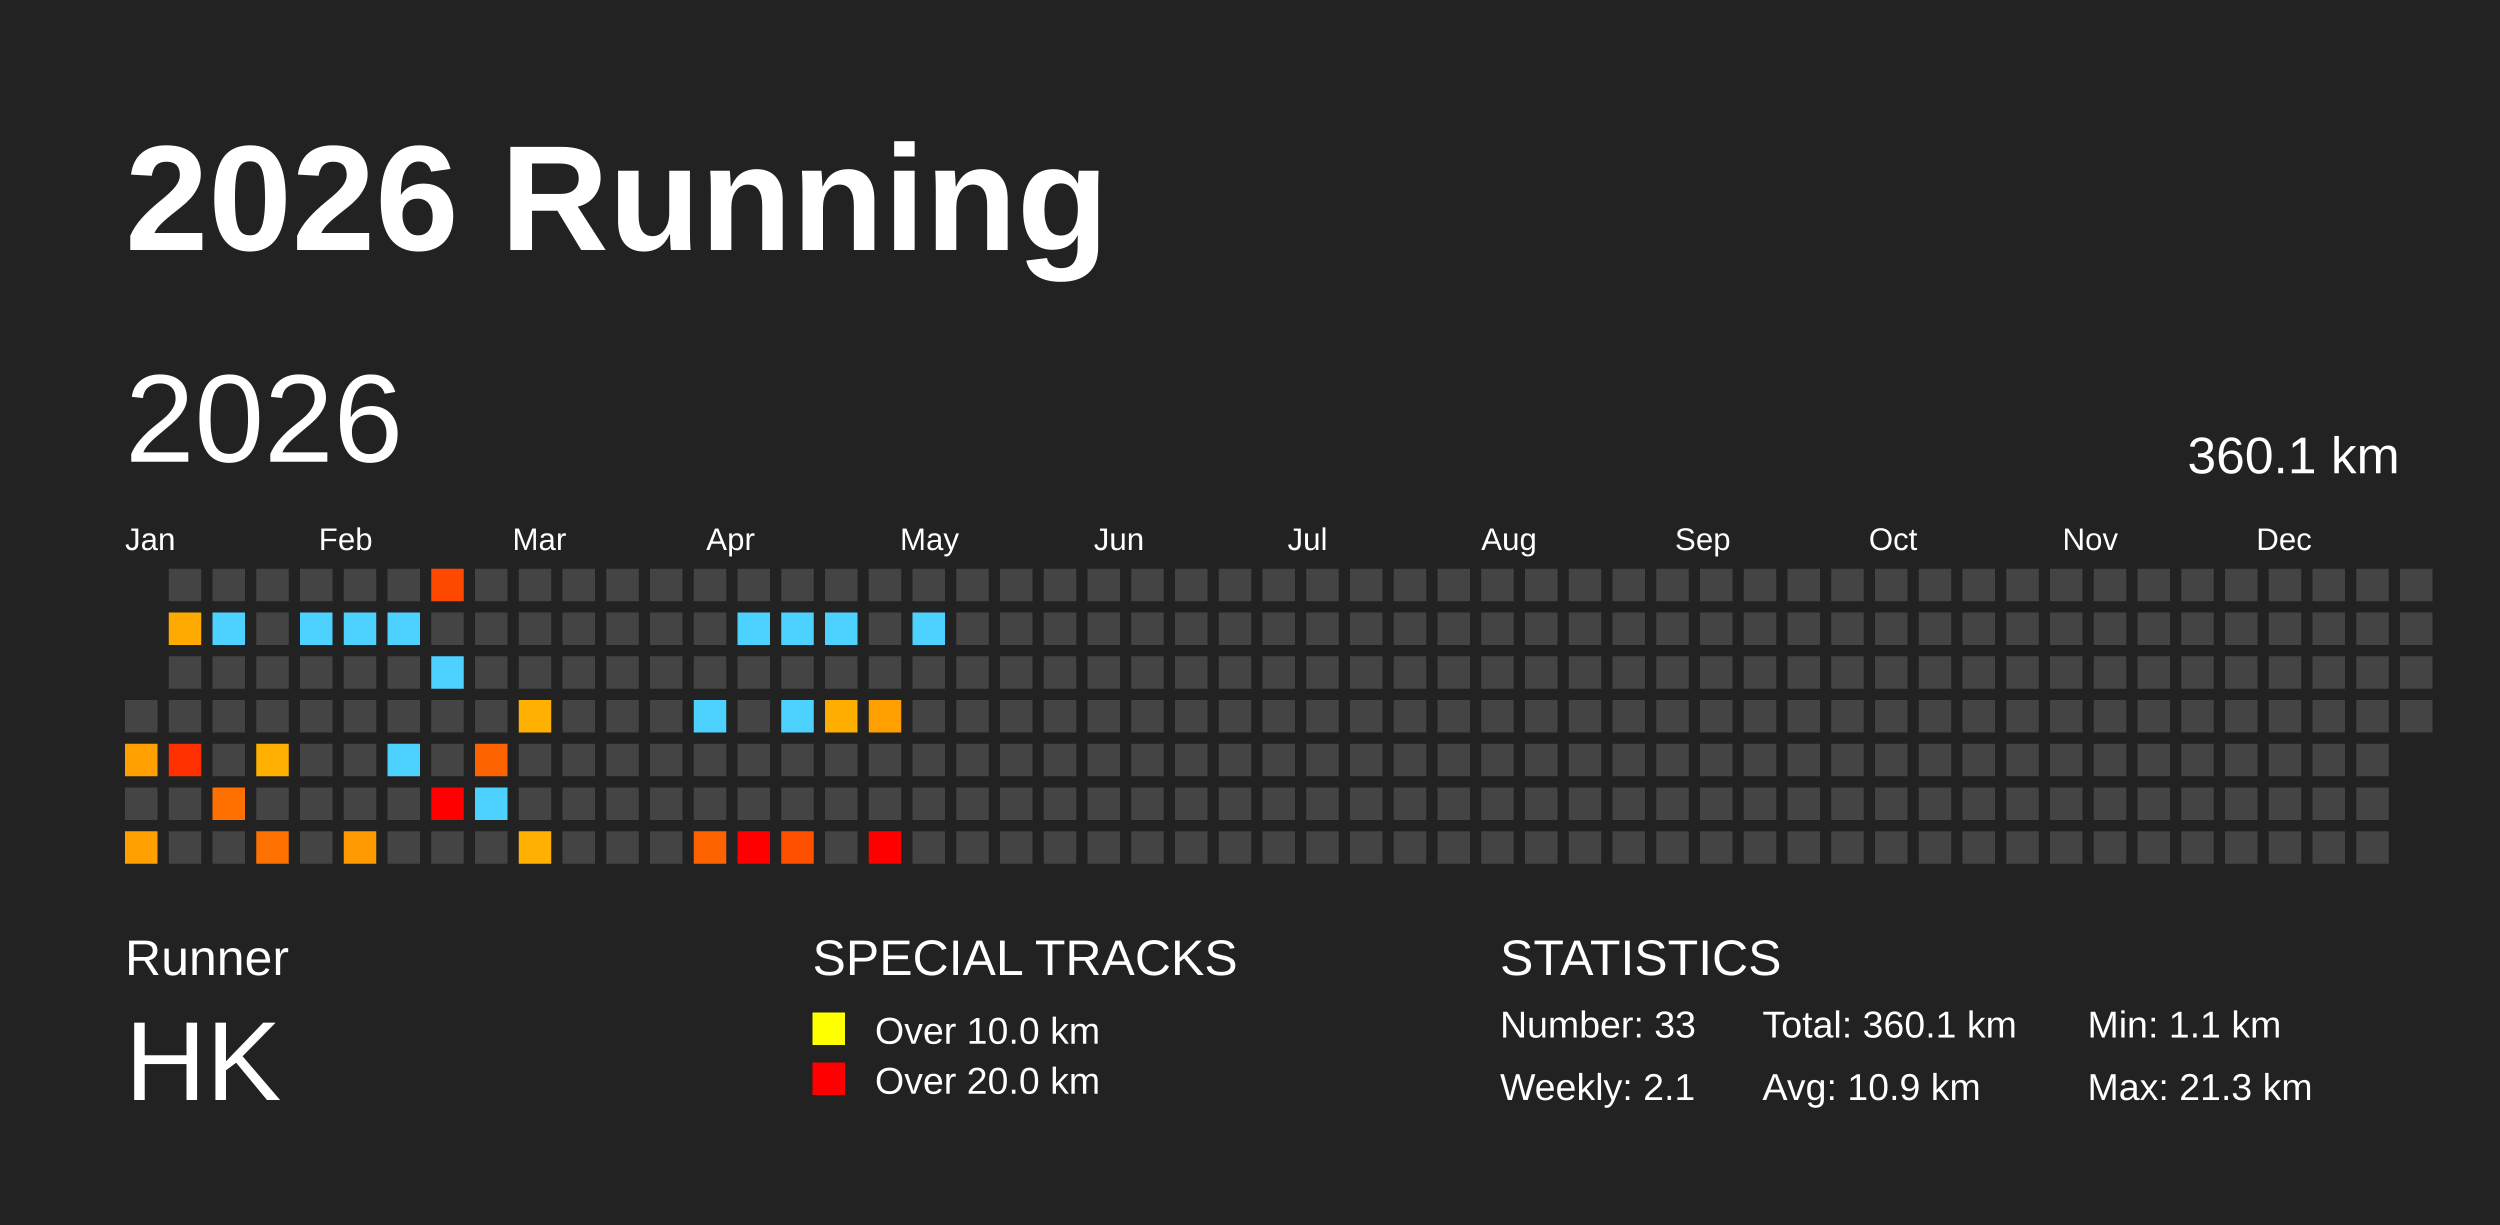
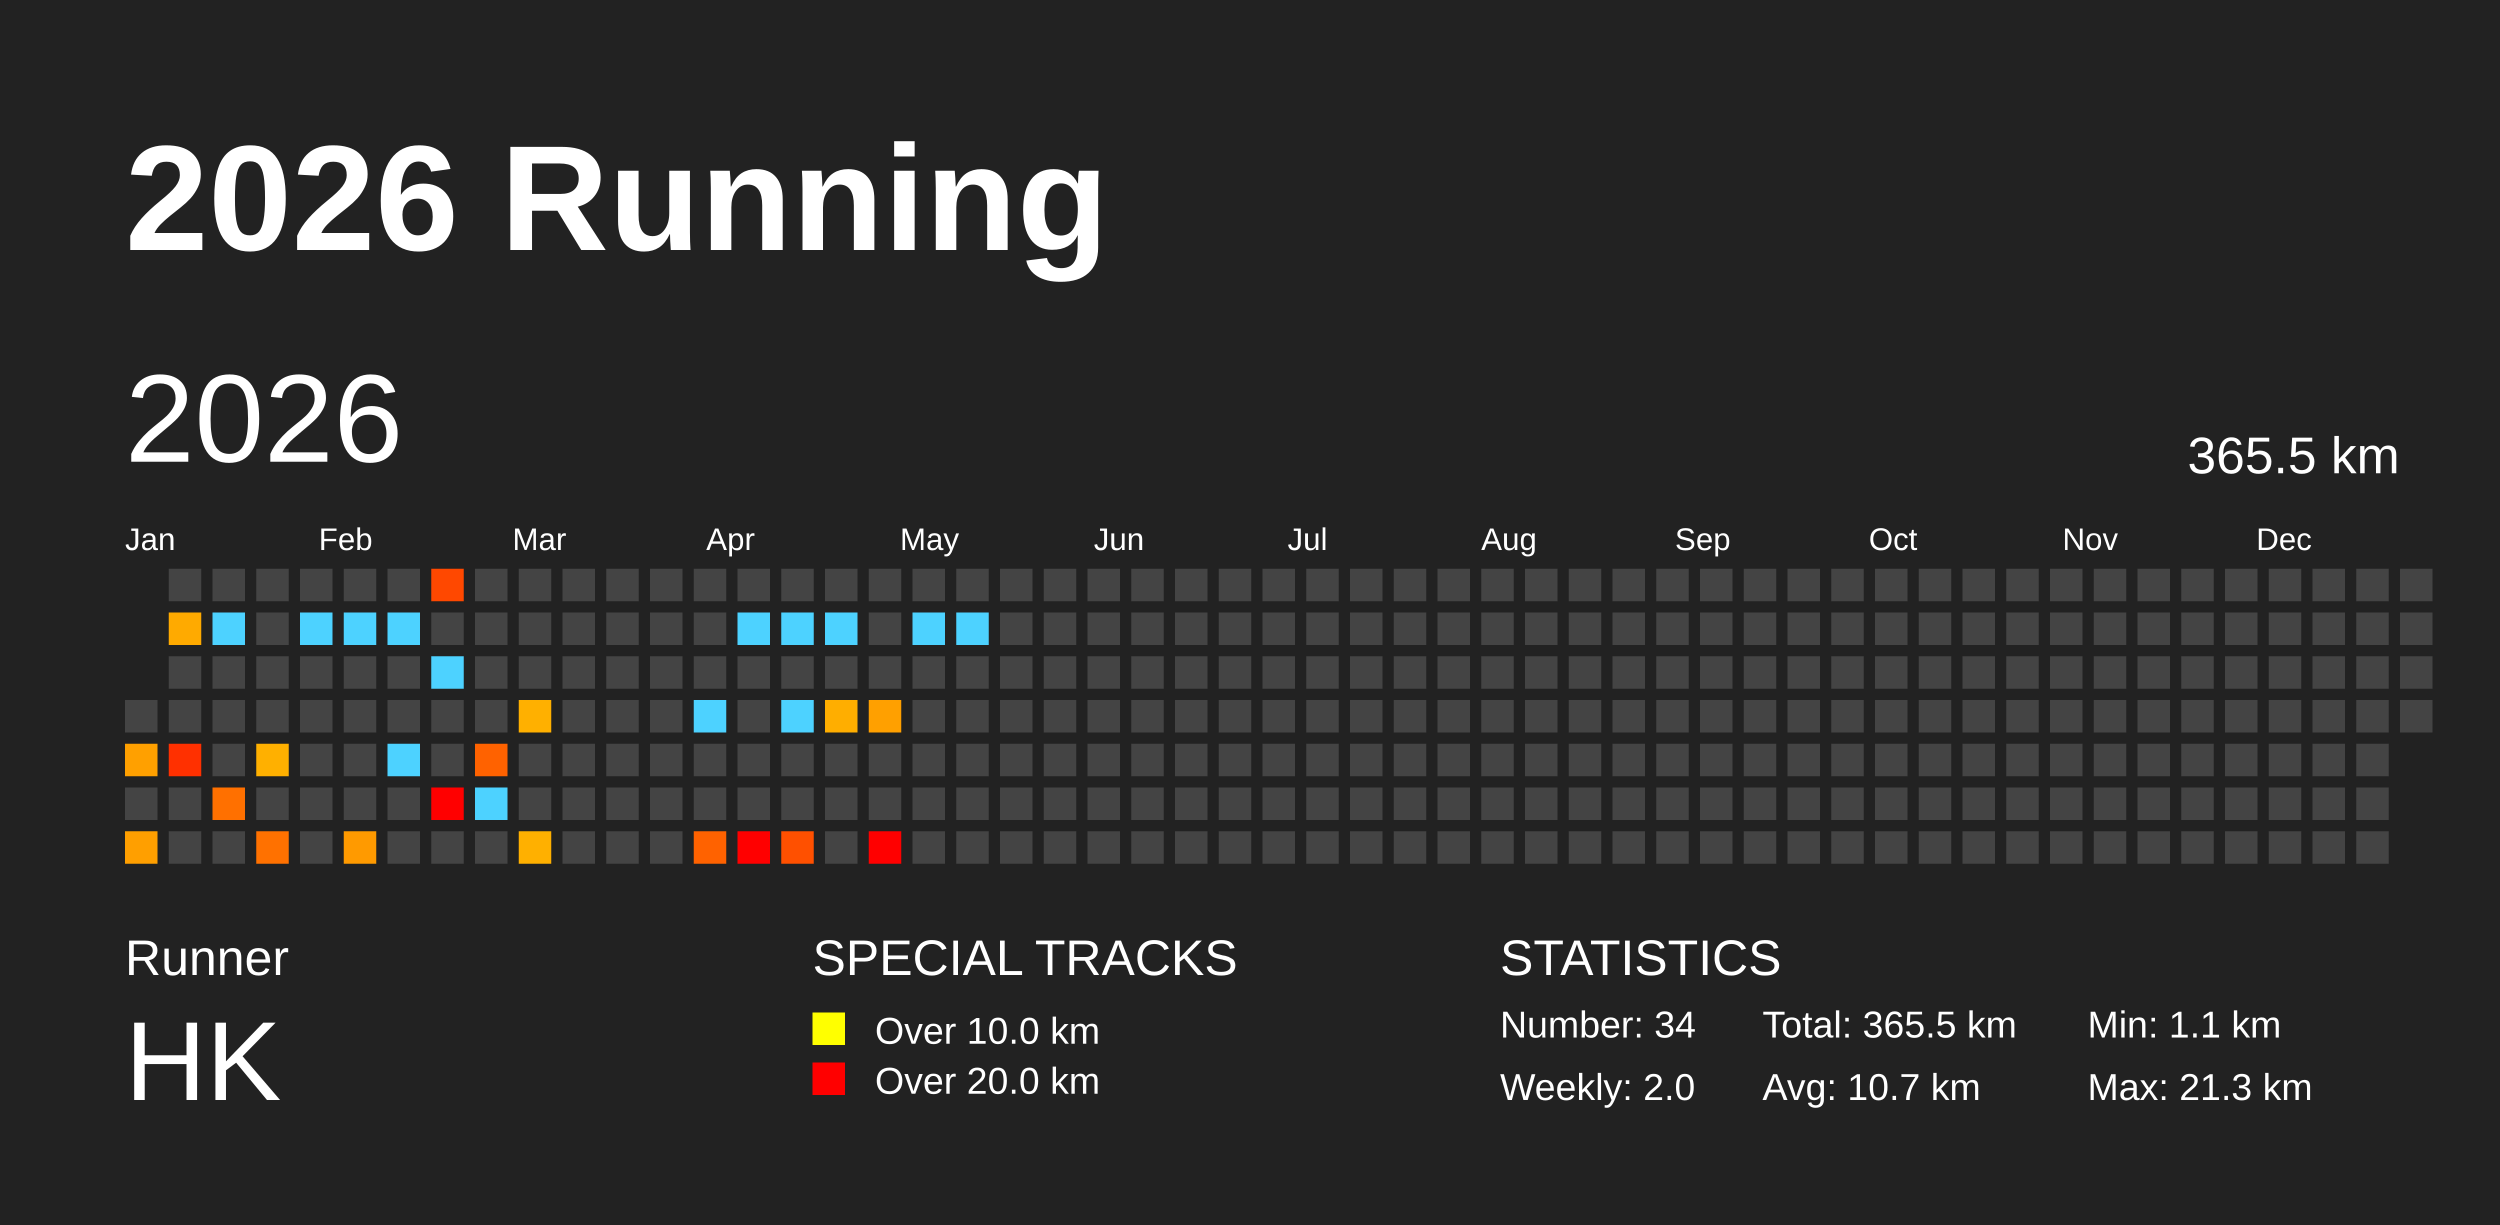
<svg xmlns="http://www.w3.org/2000/svg" baseProfile="full" height="98mm" version="1.1" viewBox="0,0,200,98" width="200mm">
  <defs>
    <pattern height="2" id="indoor-stripe" patternUnits="userSpaceOnUse" width="2">
      <line stroke="white" stroke-opacity="0.45" stroke-width="0.5" x1="0" x2="2" y1="2" y2="0" />
    </pattern>
  </defs>
  <rect fill="#222222" height="98" width="200" x="0" y="0" />
  <text fill="#FFFFFF" style="font-size:12px; font-family:Arial; font-weight:bold;" x="10" y="20">2026 Running</text>
  <text fill="#FFFFFF" style="font-size:4px; font-family:Arial" x="10" y="78">Runner</text>
  <text fill="#FFFFFF" style="font-size:9px; font-family:Arial" x="10" y="88">HK</text>
  <text fill="#FFFFFF" style="font-size:4px; font-family:Arial" x="65" y="78">SPECIAL TRACKS</text>
  <rect fill="yellow" height="2.6" width="2.6" x="65" y="81" />
  <text fill="#FFFFFF" style="font-size:3px; font-family:Arial" x="70" y="83.5">Over 10.0 km</text>
  <rect fill="red" height="2.6" width="2.6" x="65" y="85" />
  <text fill="#FFFFFF" style="font-size:3px; font-family:Arial" x="70" y="87.5">Over 20.0 km</text>
  <text fill="#FFFFFF" style="font-size:4px; font-family:Arial" x="120" y="78">STATISTICS</text>
-   <text fill="#FFFFFF" style="font-size:3px; font-family:Arial" x="120" y="83">Number: 33</text>
-   <text fill="#FFFFFF" style="font-size:3px; font-family:Arial" x="120" y="88">Weekly: 2.1</text>
-   <text fill="#FFFFFF" style="font-size:3px; font-family:Arial" x="141" y="83">Total: 360.1 km</text>
-   <text fill="#FFFFFF" style="font-size:3px; font-family:Arial" x="141" y="88">Avg: 10.9 km</text>
+   <text fill="#FFFFFF" style="font-size:3px; font-family:Arial" x="120" y="83">Number: 34</text>
+   <text fill="#FFFFFF" style="font-size:3px; font-family:Arial" x="120" y="88">Weekly: 2.0</text>
+   <text fill="#FFFFFF" style="font-size:3px; font-family:Arial" x="141" y="83">Total: 365.5 km</text>
+   <text fill="#FFFFFF" style="font-size:3px; font-family:Arial" x="141" y="88">Avg: 10.7 km</text>
  <text fill="#FFFFFF" style="font-size:3px; font-family:Arial" x="167" y="83">Min: 1.1 km</text>
  <text fill="#FFFFFF" style="font-size:3px; font-family:Arial" x="167" y="88">Max: 21.3 km</text>
  <text dominant-baseline="hanging" fill="#FFFFFF" style="font-size:10.0px; font-family:Arial;" x="10" y="30">2026</text>
-   <text dominant-baseline="hanging" fill="#FFFFFF" style="font-size:4.125px; font-family:Arial;" x="175" y="35">360.1 km</text>
+   <text dominant-baseline="hanging" fill="#FFFFFF" style="font-size:4.125px; font-family:Arial;" x="175" y="35">365.5 km</text>
  <text fill="#FFFFFF" style="font-size:2.5px; font-family:Arial" x="10.0" y="44">Jan</text>
  <text fill="#FFFFFF" style="font-size:2.5px; font-family:Arial" x="25.5" y="44">Feb</text>
  <text fill="#FFFFFF" style="font-size:2.5px; font-family:Arial" x="41.0" y="44">Mar</text>
  <text fill="#FFFFFF" style="font-size:2.5px; font-family:Arial" x="56.5" y="44">Apr</text>
  <text fill="#FFFFFF" style="font-size:2.5px; font-family:Arial" x="72.0" y="44">May</text>
  <text fill="#FFFFFF" style="font-size:2.5px; font-family:Arial" x="87.5" y="44">Jun</text>
  <text fill="#FFFFFF" style="font-size:2.5px; font-family:Arial" x="103.0" y="44">Jul</text>
  <text fill="#FFFFFF" style="font-size:2.5px; font-family:Arial" x="118.5" y="44">Aug</text>
  <text fill="#FFFFFF" style="font-size:2.5px; font-family:Arial" x="134.0" y="44">Sep</text>
  <text fill="#FFFFFF" style="font-size:2.5px; font-family:Arial" x="149.5" y="44">Oct</text>
  <text fill="#FFFFFF" style="font-size:2.5px; font-family:Arial" x="165.0" y="44">Nov</text>
  <text fill="#FFFFFF" style="font-size:2.5px; font-family:Arial" x="180.5" y="44">Dec</text>
  <rect fill="#444444" height="2.6" width="2.6" x="10.0" y="56.0" />
  <rect fill="#ffa000" height="2.6" width="2.6" x="10.0" y="59.5" />
  <rect fill="#444444" height="2.6" width="2.6" x="10.0" y="63.0" />
  <rect fill="#ff9f00" height="2.6" width="2.6" x="10.0" y="66.5" />
  <rect fill="#444444" height="2.6" width="2.6" x="13.5" y="45.5" />
  <rect fill="#ffaa00" height="2.6" width="2.6" x="13.5" y="49.0" />
  <rect fill="#444444" height="2.6" width="2.6" x="13.5" y="52.5" />
  <rect fill="#444444" height="2.6" width="2.6" x="13.5" y="56.0" />
  <rect fill="#ff3000" height="2.6" width="2.6" x="13.5" y="59.5" />
  <rect fill="#444444" height="2.6" width="2.6" x="13.5" y="63.0" />
  <rect fill="#444444" height="2.6" width="2.6" x="13.5" y="66.5" />
  <rect fill="#444444" height="2.6" width="2.6" x="17.0" y="45.5" />
  <rect fill="#4dd2ff" height="2.6" width="2.6" x="17.0" y="49.0" />
  <rect fill="#444444" height="2.6" width="2.6" x="17.0" y="52.5" />
  <rect fill="#444444" height="2.6" width="2.6" x="17.0" y="56.0" />
  <rect fill="#444444" height="2.6" width="2.6" x="17.0" y="59.5" />
  <rect fill="#ff7000" height="2.6" width="2.6" x="17.0" y="63.0" />
  <rect fill="#444444" height="2.6" width="2.6" x="17.0" y="66.5" />
  <rect fill="#444444" height="2.6" width="2.6" x="20.5" y="45.5" />
  <rect fill="#444444" height="2.6" width="2.6" x="20.5" y="49.0" />
  <rect fill="#444444" height="2.6" width="2.6" x="20.5" y="52.5" />
  <rect fill="#444444" height="2.6" width="2.6" x="20.5" y="56.0" />
  <rect fill="#ffb000" height="2.6" width="2.6" x="20.5" y="59.5" />
  <rect fill="#444444" height="2.6" width="2.6" x="20.5" y="63.0" />
  <rect fill="#ff7100" height="2.6" width="2.6" x="20.5" y="66.5" />
  <rect fill="#444444" height="2.6" width="2.6" x="24.0" y="45.5" />
  <rect fill="#4dd2ff" height="2.6" width="2.6" x="24.0" y="49.0" />
  <rect fill="#444444" height="2.6" width="2.6" x="24.0" y="52.5" />
  <rect fill="#444444" height="2.6" width="2.6" x="24.0" y="56.0" />
  <rect fill="#444444" height="2.6" width="2.6" x="24.0" y="59.5" />
  <rect fill="#444444" height="2.6" width="2.6" x="24.0" y="63.0" />
  <rect fill="#444444" height="2.6" width="2.6" x="24.0" y="66.5" />
  <rect fill="#444444" height="2.6" width="2.6" x="27.5" y="45.5" />
  <rect fill="#4dd2ff" height="2.6" width="2.6" x="27.5" y="49.0" />
  <rect fill="#444444" height="2.6" width="2.6" x="27.5" y="52.5" />
  <rect fill="#444444" height="2.6" width="2.6" x="27.5" y="56.0" />
  <rect fill="#444444" height="2.6" width="2.6" x="27.5" y="59.5" />
  <rect fill="#444444" height="2.6" width="2.6" x="27.5" y="63.0" />
  <rect fill="#ff9a00" height="2.6" width="2.6" x="27.5" y="66.5" />
  <rect fill="#444444" height="2.6" width="2.6" x="31.0" y="45.5" />
  <rect fill="#4dd2ff" height="2.6" width="2.6" x="31.0" y="49.0" />
  <rect fill="#444444" height="2.6" width="2.6" x="31.0" y="52.5" />
  <rect fill="#444444" height="2.6" width="2.6" x="31.0" y="56.0" />
  <rect fill="#4dd2ff" height="2.6" width="2.6" x="31.0" y="59.5" />
  <rect fill="#444444" height="2.6" width="2.6" x="31.0" y="63.0" />
  <rect fill="#444444" height="2.6" width="2.6" x="31.0" y="66.5" />
  <rect fill="#ff4800" height="2.6" width="2.6" x="34.5" y="45.5" />
  <rect fill="#444444" height="2.6" width="2.6" x="34.5" y="49.0" />
  <rect fill="#4dd2ff" height="2.6" width="2.6" x="34.5" y="52.5" />
  <rect fill="#444444" height="2.6" width="2.6" x="34.5" y="56.0" />
  <rect fill="#444444" height="2.6" width="2.6" x="34.5" y="59.5" />
  <rect fill="red" height="2.6" width="2.6" x="34.5" y="63.0" />
  <rect fill="#444444" height="2.6" width="2.6" x="34.5" y="66.5" />
  <rect fill="#444444" height="2.6" width="2.6" x="38.0" y="45.5" />
  <rect fill="#444444" height="2.6" width="2.6" x="38.0" y="49.0" />
  <rect fill="#444444" height="2.6" width="2.6" x="38.0" y="52.5" />
  <rect fill="#444444" height="2.6" width="2.6" x="38.0" y="56.0" />
  <rect fill="#ff6200" height="2.6" width="2.6" x="38.0" y="59.5" />
  <rect fill="#4dd2ff" height="2.6" width="2.6" x="38.0" y="63.0" />
  <rect fill="#444444" height="2.6" width="2.6" x="38.0" y="66.5" />
  <rect fill="#444444" height="2.6" width="2.6" x="41.5" y="45.5" />
  <rect fill="#444444" height="2.6" width="2.6" x="41.5" y="49.0" />
  <rect fill="#444444" height="2.6" width="2.6" x="41.5" y="52.5" />
  <rect fill="#ffb000" height="2.6" width="2.6" x="41.5" y="56.0" />
  <rect fill="#444444" height="2.6" width="2.6" x="41.5" y="59.5" />
  <rect fill="#444444" height="2.6" width="2.6" x="41.5" y="63.0" />
  <rect fill="#ffb000" height="2.6" width="2.6" x="41.5" y="66.5" />
  <rect fill="#444444" height="2.6" width="2.6" x="45.0" y="45.5" />
  <rect fill="#444444" height="2.6" width="2.6" x="45.0" y="49.0" />
  <rect fill="#444444" height="2.6" width="2.6" x="45.0" y="52.5" />
  <rect fill="#444444" height="2.6" width="2.6" x="45.0" y="56.0" />
  <rect fill="#444444" height="2.6" width="2.6" x="45.0" y="59.5" />
  <rect fill="#444444" height="2.6" width="2.6" x="45.0" y="63.0" />
  <rect fill="#444444" height="2.6" width="2.6" x="45.0" y="66.5" />
  <rect fill="#444444" height="2.6" width="2.6" x="48.5" y="45.5" />
  <rect fill="#444444" height="2.6" width="2.6" x="48.5" y="49.0" />
  <rect fill="#444444" height="2.6" width="2.6" x="48.5" y="52.5" />
  <rect fill="#444444" height="2.6" width="2.6" x="48.5" y="56.0" />
  <rect fill="#444444" height="2.6" width="2.6" x="48.5" y="59.5" />
  <rect fill="#444444" height="2.6" width="2.6" x="48.5" y="63.0" />
  <rect fill="#444444" height="2.6" width="2.6" x="48.5" y="66.5" />
  <rect fill="#444444" height="2.6" width="2.6" x="52.0" y="45.5" />
  <rect fill="#444444" height="2.6" width="2.6" x="52.0" y="49.0" />
  <rect fill="#444444" height="2.6" width="2.6" x="52.0" y="52.5" />
  <rect fill="#444444" height="2.6" width="2.6" x="52.0" y="56.0" />
  <rect fill="#444444" height="2.6" width="2.6" x="52.0" y="59.5" />
  <rect fill="#444444" height="2.6" width="2.6" x="52.0" y="63.0" />
  <rect fill="#444444" height="2.6" width="2.6" x="52.0" y="66.5" />
  <rect fill="#444444" height="2.6" width="2.6" x="55.5" y="45.5" />
  <rect fill="#444444" height="2.6" width="2.6" x="55.5" y="49.0" />
  <rect fill="#444444" height="2.6" width="2.6" x="55.5" y="52.5" />
  <rect fill="#4dd2ff" height="2.6" width="2.6" x="55.5" y="56.0" />
  <rect fill="#444444" height="2.6" width="2.6" x="55.5" y="59.5" />
  <rect fill="#444444" height="2.6" width="2.6" x="55.5" y="63.0" />
  <rect fill="#ff6200" height="2.6" width="2.6" x="55.5" y="66.5" />
  <rect fill="#444444" height="2.6" width="2.6" x="59.0" y="45.5" />
  <rect fill="#4dd2ff" height="2.6" width="2.6" x="59.0" y="49.0" />
  <rect fill="#444444" height="2.6" width="2.6" x="59.0" y="52.5" />
  <rect fill="#444444" height="2.6" width="2.6" x="59.0" y="56.0" />
  <rect fill="#444444" height="2.6" width="2.6" x="59.0" y="59.5" />
  <rect fill="#444444" height="2.6" width="2.6" x="59.0" y="63.0" />
  <rect fill="red" height="2.6" width="2.6" x="59.0" y="66.5" />
  <rect fill="#444444" height="2.6" width="2.6" x="62.5" y="45.5" />
  <rect fill="#4dd2ff" height="2.6" width="2.6" x="62.5" y="49.0" />
  <rect fill="#444444" height="2.6" width="2.6" x="62.5" y="52.5" />
  <rect fill="#4dd2ff" height="2.6" width="2.6" x="62.5" y="56.0" />
  <rect fill="#444444" height="2.6" width="2.6" x="62.5" y="59.5" />
  <rect fill="#444444" height="2.6" width="2.6" x="62.5" y="63.0" />
  <rect fill="#ff5000" height="2.6" width="2.6" x="62.5" y="66.5" />
  <rect fill="#444444" height="2.6" width="2.6" x="66.0" y="45.5" />
  <rect fill="#4dd2ff" height="2.6" width="2.6" x="66.0" y="49.0" />
  <rect fill="#444444" height="2.6" width="2.6" x="66.0" y="52.5" />
  <rect fill="#ffae00" height="2.6" width="2.6" x="66.0" y="56.0" />
  <rect fill="#444444" height="2.6" width="2.6" x="66.0" y="59.5" />
  <rect fill="#444444" height="2.6" width="2.6" x="66.0" y="63.0" />
  <rect fill="#444444" height="2.6" width="2.6" x="66.0" y="66.5" />
  <rect fill="#444444" height="2.6" width="2.6" x="69.5" y="45.5" />
  <rect fill="#444444" height="2.6" width="2.6" x="69.5" y="49.0" />
  <rect fill="#444444" height="2.6" width="2.6" x="69.5" y="52.5" />
  <rect fill="#ffa000" height="2.6" width="2.6" x="69.5" y="56.0" />
  <rect fill="#444444" height="2.6" width="2.6" x="69.5" y="59.5" />
  <rect fill="#444444" height="2.6" width="2.6" x="69.5" y="63.0" />
  <rect fill="red" height="2.6" width="2.6" x="69.5" y="66.5" />
  <rect fill="#444444" height="2.6" width="2.6" x="73.0" y="45.5" />
  <rect fill="#4dd2ff" height="2.6" width="2.6" x="73.0" y="49.0" />
  <rect fill="#444444" height="2.6" width="2.6" x="73.0" y="52.5" />
  <rect fill="#444444" height="2.6" width="2.6" x="73.0" y="56.0" />
  <rect fill="#444444" height="2.6" width="2.6" x="73.0" y="59.5" />
  <rect fill="#444444" height="2.6" width="2.6" x="73.0" y="63.0" />
  <rect fill="#444444" height="2.6" width="2.6" x="73.0" y="66.5" />
  <rect fill="#444444" height="2.6" width="2.6" x="76.5" y="45.5" />
-   <rect fill="#444444" height="2.6" width="2.6" x="76.5" y="49.0" />
+   <rect fill="#4dd2ff" height="2.6" width="2.6" x="76.5" y="49.0" />
  <rect fill="#444444" height="2.6" width="2.6" x="76.5" y="52.5" />
  <rect fill="#444444" height="2.6" width="2.6" x="76.5" y="56.0" />
  <rect fill="#444444" height="2.6" width="2.6" x="76.5" y="59.5" />
  <rect fill="#444444" height="2.6" width="2.6" x="76.5" y="63.0" />
  <rect fill="#444444" height="2.6" width="2.6" x="76.5" y="66.5" />
  <rect fill="#444444" height="2.6" width="2.6" x="80.0" y="45.5" />
  <rect fill="#444444" height="2.6" width="2.6" x="80.0" y="49.0" />
  <rect fill="#444444" height="2.6" width="2.6" x="80.0" y="52.5" />
  <rect fill="#444444" height="2.6" width="2.6" x="80.0" y="56.0" />
  <rect fill="#444444" height="2.6" width="2.6" x="80.0" y="59.5" />
  <rect fill="#444444" height="2.6" width="2.6" x="80.0" y="63.0" />
  <rect fill="#444444" height="2.6" width="2.6" x="80.0" y="66.5" />
  <rect fill="#444444" height="2.6" width="2.6" x="83.5" y="45.5" />
  <rect fill="#444444" height="2.6" width="2.6" x="83.5" y="49.0" />
  <rect fill="#444444" height="2.6" width="2.6" x="83.5" y="52.5" />
  <rect fill="#444444" height="2.6" width="2.6" x="83.5" y="56.0" />
  <rect fill="#444444" height="2.6" width="2.6" x="83.5" y="59.5" />
  <rect fill="#444444" height="2.6" width="2.6" x="83.5" y="63.0" />
  <rect fill="#444444" height="2.6" width="2.6" x="83.5" y="66.5" />
  <rect fill="#444444" height="2.6" width="2.6" x="87.0" y="45.5" />
  <rect fill="#444444" height="2.6" width="2.6" x="87.0" y="49.0" />
  <rect fill="#444444" height="2.6" width="2.6" x="87.0" y="52.5" />
  <rect fill="#444444" height="2.6" width="2.6" x="87.0" y="56.0" />
  <rect fill="#444444" height="2.6" width="2.6" x="87.0" y="59.5" />
  <rect fill="#444444" height="2.6" width="2.6" x="87.0" y="63.0" />
  <rect fill="#444444" height="2.6" width="2.6" x="87.0" y="66.5" />
  <rect fill="#444444" height="2.6" width="2.6" x="90.5" y="45.5" />
  <rect fill="#444444" height="2.6" width="2.6" x="90.5" y="49.0" />
  <rect fill="#444444" height="2.6" width="2.6" x="90.5" y="52.5" />
  <rect fill="#444444" height="2.6" width="2.6" x="90.5" y="56.0" />
  <rect fill="#444444" height="2.6" width="2.6" x="90.5" y="59.5" />
  <rect fill="#444444" height="2.6" width="2.6" x="90.5" y="63.0" />
  <rect fill="#444444" height="2.6" width="2.6" x="90.5" y="66.5" />
  <rect fill="#444444" height="2.6" width="2.6" x="94.0" y="45.5" />
  <rect fill="#444444" height="2.6" width="2.6" x="94.0" y="49.0" />
  <rect fill="#444444" height="2.6" width="2.6" x="94.0" y="52.5" />
  <rect fill="#444444" height="2.6" width="2.6" x="94.0" y="56.0" />
  <rect fill="#444444" height="2.6" width="2.6" x="94.0" y="59.5" />
  <rect fill="#444444" height="2.6" width="2.6" x="94.0" y="63.0" />
  <rect fill="#444444" height="2.6" width="2.6" x="94.0" y="66.5" />
  <rect fill="#444444" height="2.6" width="2.6" x="97.5" y="45.5" />
  <rect fill="#444444" height="2.6" width="2.6" x="97.5" y="49.0" />
  <rect fill="#444444" height="2.6" width="2.6" x="97.5" y="52.5" />
  <rect fill="#444444" height="2.6" width="2.6" x="97.5" y="56.0" />
  <rect fill="#444444" height="2.6" width="2.6" x="97.5" y="59.5" />
  <rect fill="#444444" height="2.6" width="2.6" x="97.5" y="63.0" />
  <rect fill="#444444" height="2.6" width="2.6" x="97.5" y="66.5" />
  <rect fill="#444444" height="2.6" width="2.6" x="101.0" y="45.5" />
  <rect fill="#444444" height="2.6" width="2.6" x="101.0" y="49.0" />
  <rect fill="#444444" height="2.6" width="2.6" x="101.0" y="52.5" />
  <rect fill="#444444" height="2.6" width="2.6" x="101.0" y="56.0" />
  <rect fill="#444444" height="2.6" width="2.6" x="101.0" y="59.5" />
  <rect fill="#444444" height="2.6" width="2.6" x="101.0" y="63.0" />
  <rect fill="#444444" height="2.6" width="2.6" x="101.0" y="66.5" />
  <rect fill="#444444" height="2.6" width="2.6" x="104.5" y="45.5" />
  <rect fill="#444444" height="2.6" width="2.6" x="104.5" y="49.0" />
  <rect fill="#444444" height="2.6" width="2.6" x="104.5" y="52.5" />
  <rect fill="#444444" height="2.6" width="2.6" x="104.5" y="56.0" />
  <rect fill="#444444" height="2.6" width="2.6" x="104.5" y="59.5" />
  <rect fill="#444444" height="2.6" width="2.6" x="104.5" y="63.0" />
  <rect fill="#444444" height="2.6" width="2.6" x="104.5" y="66.5" />
  <rect fill="#444444" height="2.6" width="2.6" x="108.0" y="45.5" />
  <rect fill="#444444" height="2.6" width="2.6" x="108.0" y="49.0" />
  <rect fill="#444444" height="2.6" width="2.6" x="108.0" y="52.5" />
  <rect fill="#444444" height="2.6" width="2.6" x="108.0" y="56.0" />
  <rect fill="#444444" height="2.6" width="2.6" x="108.0" y="59.5" />
  <rect fill="#444444" height="2.6" width="2.6" x="108.0" y="63.0" />
  <rect fill="#444444" height="2.6" width="2.6" x="108.0" y="66.5" />
  <rect fill="#444444" height="2.6" width="2.6" x="111.5" y="45.5" />
  <rect fill="#444444" height="2.6" width="2.6" x="111.5" y="49.0" />
  <rect fill="#444444" height="2.6" width="2.6" x="111.5" y="52.5" />
  <rect fill="#444444" height="2.6" width="2.6" x="111.5" y="56.0" />
  <rect fill="#444444" height="2.6" width="2.6" x="111.5" y="59.5" />
  <rect fill="#444444" height="2.6" width="2.6" x="111.5" y="63.0" />
  <rect fill="#444444" height="2.6" width="2.6" x="111.5" y="66.5" />
  <rect fill="#444444" height="2.6" width="2.6" x="115.0" y="45.5" />
  <rect fill="#444444" height="2.6" width="2.6" x="115.0" y="49.0" />
  <rect fill="#444444" height="2.6" width="2.6" x="115.0" y="52.5" />
  <rect fill="#444444" height="2.6" width="2.6" x="115.0" y="56.0" />
  <rect fill="#444444" height="2.6" width="2.6" x="115.0" y="59.5" />
  <rect fill="#444444" height="2.6" width="2.6" x="115.0" y="63.0" />
  <rect fill="#444444" height="2.6" width="2.6" x="115.0" y="66.5" />
  <rect fill="#444444" height="2.6" width="2.6" x="118.5" y="45.5" />
  <rect fill="#444444" height="2.6" width="2.6" x="118.5" y="49.0" />
  <rect fill="#444444" height="2.6" width="2.6" x="118.5" y="52.5" />
  <rect fill="#444444" height="2.6" width="2.6" x="118.5" y="56.0" />
  <rect fill="#444444" height="2.6" width="2.6" x="118.5" y="59.5" />
  <rect fill="#444444" height="2.6" width="2.6" x="118.5" y="63.0" />
  <rect fill="#444444" height="2.6" width="2.6" x="118.5" y="66.5" />
  <rect fill="#444444" height="2.6" width="2.6" x="122.0" y="45.5" />
  <rect fill="#444444" height="2.6" width="2.6" x="122.0" y="49.0" />
  <rect fill="#444444" height="2.6" width="2.6" x="122.0" y="52.5" />
  <rect fill="#444444" height="2.6" width="2.6" x="122.0" y="56.0" />
  <rect fill="#444444" height="2.6" width="2.6" x="122.0" y="59.5" />
  <rect fill="#444444" height="2.6" width="2.6" x="122.0" y="63.0" />
  <rect fill="#444444" height="2.6" width="2.6" x="122.0" y="66.5" />
  <rect fill="#444444" height="2.6" width="2.6" x="125.5" y="45.5" />
  <rect fill="#444444" height="2.6" width="2.6" x="125.5" y="49.0" />
  <rect fill="#444444" height="2.6" width="2.6" x="125.5" y="52.5" />
  <rect fill="#444444" height="2.6" width="2.6" x="125.5" y="56.0" />
  <rect fill="#444444" height="2.6" width="2.6" x="125.5" y="59.5" />
  <rect fill="#444444" height="2.6" width="2.6" x="125.5" y="63.0" />
  <rect fill="#444444" height="2.6" width="2.6" x="125.5" y="66.5" />
  <rect fill="#444444" height="2.6" width="2.6" x="129.0" y="45.5" />
  <rect fill="#444444" height="2.6" width="2.6" x="129.0" y="49.0" />
  <rect fill="#444444" height="2.6" width="2.6" x="129.0" y="52.5" />
  <rect fill="#444444" height="2.6" width="2.6" x="129.0" y="56.0" />
  <rect fill="#444444" height="2.6" width="2.6" x="129.0" y="59.5" />
  <rect fill="#444444" height="2.6" width="2.6" x="129.0" y="63.0" />
  <rect fill="#444444" height="2.6" width="2.6" x="129.0" y="66.5" />
  <rect fill="#444444" height="2.6" width="2.6" x="132.5" y="45.5" />
  <rect fill="#444444" height="2.6" width="2.6" x="132.5" y="49.0" />
  <rect fill="#444444" height="2.6" width="2.6" x="132.5" y="52.5" />
  <rect fill="#444444" height="2.6" width="2.6" x="132.5" y="56.0" />
  <rect fill="#444444" height="2.6" width="2.6" x="132.5" y="59.5" />
  <rect fill="#444444" height="2.6" width="2.6" x="132.5" y="63.0" />
  <rect fill="#444444" height="2.6" width="2.6" x="132.5" y="66.5" />
  <rect fill="#444444" height="2.6" width="2.6" x="136.0" y="45.5" />
  <rect fill="#444444" height="2.6" width="2.6" x="136.0" y="49.0" />
  <rect fill="#444444" height="2.6" width="2.6" x="136.0" y="52.5" />
  <rect fill="#444444" height="2.6" width="2.6" x="136.0" y="56.0" />
  <rect fill="#444444" height="2.6" width="2.6" x="136.0" y="59.5" />
  <rect fill="#444444" height="2.6" width="2.6" x="136.0" y="63.0" />
  <rect fill="#444444" height="2.6" width="2.6" x="136.0" y="66.5" />
  <rect fill="#444444" height="2.6" width="2.6" x="139.5" y="45.5" />
  <rect fill="#444444" height="2.6" width="2.6" x="139.5" y="49.0" />
  <rect fill="#444444" height="2.6" width="2.6" x="139.5" y="52.5" />
  <rect fill="#444444" height="2.6" width="2.6" x="139.5" y="56.0" />
  <rect fill="#444444" height="2.6" width="2.6" x="139.5" y="59.5" />
  <rect fill="#444444" height="2.6" width="2.6" x="139.5" y="63.0" />
  <rect fill="#444444" height="2.6" width="2.6" x="139.5" y="66.5" />
  <rect fill="#444444" height="2.6" width="2.6" x="143.0" y="45.5" />
  <rect fill="#444444" height="2.6" width="2.6" x="143.0" y="49.0" />
  <rect fill="#444444" height="2.6" width="2.6" x="143.0" y="52.5" />
  <rect fill="#444444" height="2.6" width="2.6" x="143.0" y="56.0" />
  <rect fill="#444444" height="2.6" width="2.6" x="143.0" y="59.5" />
  <rect fill="#444444" height="2.6" width="2.6" x="143.0" y="63.0" />
  <rect fill="#444444" height="2.6" width="2.6" x="143.0" y="66.5" />
  <rect fill="#444444" height="2.6" width="2.6" x="146.5" y="45.5" />
  <rect fill="#444444" height="2.6" width="2.6" x="146.5" y="49.0" />
  <rect fill="#444444" height="2.6" width="2.6" x="146.5" y="52.5" />
  <rect fill="#444444" height="2.6" width="2.6" x="146.5" y="56.0" />
  <rect fill="#444444" height="2.6" width="2.6" x="146.5" y="59.5" />
  <rect fill="#444444" height="2.6" width="2.6" x="146.5" y="63.0" />
  <rect fill="#444444" height="2.6" width="2.6" x="146.5" y="66.5" />
  <rect fill="#444444" height="2.6" width="2.6" x="150.0" y="45.5" />
  <rect fill="#444444" height="2.6" width="2.6" x="150.0" y="49.0" />
  <rect fill="#444444" height="2.6" width="2.6" x="150.0" y="52.5" />
  <rect fill="#444444" height="2.6" width="2.6" x="150.0" y="56.0" />
  <rect fill="#444444" height="2.6" width="2.6" x="150.0" y="59.5" />
  <rect fill="#444444" height="2.6" width="2.6" x="150.0" y="63.0" />
  <rect fill="#444444" height="2.6" width="2.6" x="150.0" y="66.5" />
  <rect fill="#444444" height="2.6" width="2.6" x="153.5" y="45.5" />
  <rect fill="#444444" height="2.6" width="2.6" x="153.5" y="49.0" />
  <rect fill="#444444" height="2.6" width="2.6" x="153.5" y="52.5" />
  <rect fill="#444444" height="2.6" width="2.6" x="153.5" y="56.0" />
  <rect fill="#444444" height="2.6" width="2.6" x="153.5" y="59.5" />
  <rect fill="#444444" height="2.6" width="2.6" x="153.5" y="63.0" />
  <rect fill="#444444" height="2.6" width="2.6" x="153.5" y="66.5" />
  <rect fill="#444444" height="2.6" width="2.6" x="157.0" y="45.5" />
  <rect fill="#444444" height="2.6" width="2.6" x="157.0" y="49.0" />
  <rect fill="#444444" height="2.6" width="2.6" x="157.0" y="52.5" />
  <rect fill="#444444" height="2.6" width="2.6" x="157.0" y="56.0" />
  <rect fill="#444444" height="2.6" width="2.6" x="157.0" y="59.5" />
  <rect fill="#444444" height="2.6" width="2.6" x="157.0" y="63.0" />
  <rect fill="#444444" height="2.6" width="2.6" x="157.0" y="66.5" />
  <rect fill="#444444" height="2.6" width="2.6" x="160.5" y="45.5" />
  <rect fill="#444444" height="2.6" width="2.6" x="160.5" y="49.0" />
  <rect fill="#444444" height="2.6" width="2.6" x="160.5" y="52.5" />
  <rect fill="#444444" height="2.6" width="2.6" x="160.5" y="56.0" />
  <rect fill="#444444" height="2.6" width="2.6" x="160.5" y="59.5" />
  <rect fill="#444444" height="2.6" width="2.6" x="160.5" y="63.0" />
  <rect fill="#444444" height="2.6" width="2.6" x="160.5" y="66.5" />
  <rect fill="#444444" height="2.6" width="2.6" x="164.0" y="45.5" />
  <rect fill="#444444" height="2.6" width="2.6" x="164.0" y="49.0" />
  <rect fill="#444444" height="2.6" width="2.6" x="164.0" y="52.5" />
  <rect fill="#444444" height="2.6" width="2.6" x="164.0" y="56.0" />
  <rect fill="#444444" height="2.6" width="2.6" x="164.0" y="59.5" />
  <rect fill="#444444" height="2.6" width="2.6" x="164.0" y="63.0" />
  <rect fill="#444444" height="2.6" width="2.6" x="164.0" y="66.5" />
  <rect fill="#444444" height="2.6" width="2.6" x="167.5" y="45.5" />
  <rect fill="#444444" height="2.6" width="2.6" x="167.5" y="49.0" />
  <rect fill="#444444" height="2.6" width="2.6" x="167.5" y="52.5" />
  <rect fill="#444444" height="2.6" width="2.6" x="167.5" y="56.0" />
  <rect fill="#444444" height="2.6" width="2.6" x="167.5" y="59.5" />
  <rect fill="#444444" height="2.6" width="2.6" x="167.5" y="63.0" />
  <rect fill="#444444" height="2.6" width="2.6" x="167.5" y="66.5" />
  <rect fill="#444444" height="2.6" width="2.6" x="171.0" y="45.5" />
  <rect fill="#444444" height="2.6" width="2.6" x="171.0" y="49.0" />
  <rect fill="#444444" height="2.6" width="2.6" x="171.0" y="52.5" />
  <rect fill="#444444" height="2.6" width="2.6" x="171.0" y="56.0" />
  <rect fill="#444444" height="2.6" width="2.6" x="171.0" y="59.5" />
  <rect fill="#444444" height="2.6" width="2.6" x="171.0" y="63.0" />
  <rect fill="#444444" height="2.6" width="2.6" x="171.0" y="66.5" />
  <rect fill="#444444" height="2.6" width="2.6" x="174.5" y="45.5" />
  <rect fill="#444444" height="2.6" width="2.6" x="174.5" y="49.0" />
  <rect fill="#444444" height="2.6" width="2.6" x="174.5" y="52.5" />
  <rect fill="#444444" height="2.6" width="2.6" x="174.5" y="56.0" />
  <rect fill="#444444" height="2.6" width="2.6" x="174.5" y="59.5" />
  <rect fill="#444444" height="2.6" width="2.6" x="174.5" y="63.0" />
  <rect fill="#444444" height="2.6" width="2.6" x="174.5" y="66.5" />
  <rect fill="#444444" height="2.6" width="2.6" x="178.0" y="45.5" />
  <rect fill="#444444" height="2.6" width="2.6" x="178.0" y="49.0" />
  <rect fill="#444444" height="2.6" width="2.6" x="178.0" y="52.5" />
  <rect fill="#444444" height="2.6" width="2.6" x="178.0" y="56.0" />
  <rect fill="#444444" height="2.6" width="2.6" x="178.0" y="59.5" />
  <rect fill="#444444" height="2.6" width="2.6" x="178.0" y="63.0" />
  <rect fill="#444444" height="2.6" width="2.6" x="178.0" y="66.5" />
  <rect fill="#444444" height="2.6" width="2.6" x="181.5" y="45.5" />
  <rect fill="#444444" height="2.6" width="2.6" x="181.5" y="49.0" />
  <rect fill="#444444" height="2.6" width="2.6" x="181.5" y="52.5" />
  <rect fill="#444444" height="2.6" width="2.6" x="181.5" y="56.0" />
  <rect fill="#444444" height="2.6" width="2.6" x="181.5" y="59.5" />
  <rect fill="#444444" height="2.6" width="2.6" x="181.5" y="63.0" />
  <rect fill="#444444" height="2.6" width="2.6" x="181.5" y="66.5" />
  <rect fill="#444444" height="2.6" width="2.6" x="185.0" y="45.5" />
  <rect fill="#444444" height="2.6" width="2.6" x="185.0" y="49.0" />
  <rect fill="#444444" height="2.6" width="2.6" x="185.0" y="52.5" />
  <rect fill="#444444" height="2.6" width="2.6" x="185.0" y="56.0" />
  <rect fill="#444444" height="2.6" width="2.6" x="185.0" y="59.5" />
  <rect fill="#444444" height="2.6" width="2.6" x="185.0" y="63.0" />
  <rect fill="#444444" height="2.6" width="2.6" x="185.0" y="66.5" />
  <rect fill="#444444" height="2.6" width="2.6" x="188.5" y="45.5" />
  <rect fill="#444444" height="2.6" width="2.6" x="188.5" y="49.0" />
  <rect fill="#444444" height="2.6" width="2.6" x="188.5" y="52.5" />
  <rect fill="#444444" height="2.6" width="2.6" x="188.5" y="56.0" />
  <rect fill="#444444" height="2.6" width="2.6" x="188.5" y="59.5" />
  <rect fill="#444444" height="2.6" width="2.6" x="188.5" y="63.0" />
  <rect fill="#444444" height="2.6" width="2.6" x="188.5" y="66.5" />
  <rect fill="#444444" height="2.6" width="2.6" x="192.0" y="45.5" />
  <rect fill="#444444" height="2.6" width="2.6" x="192.0" y="49.0" />
  <rect fill="#444444" height="2.6" width="2.6" x="192.0" y="52.5" />
  <rect fill="#444444" height="2.6" width="2.6" x="192.0" y="56.0" />
</svg>
